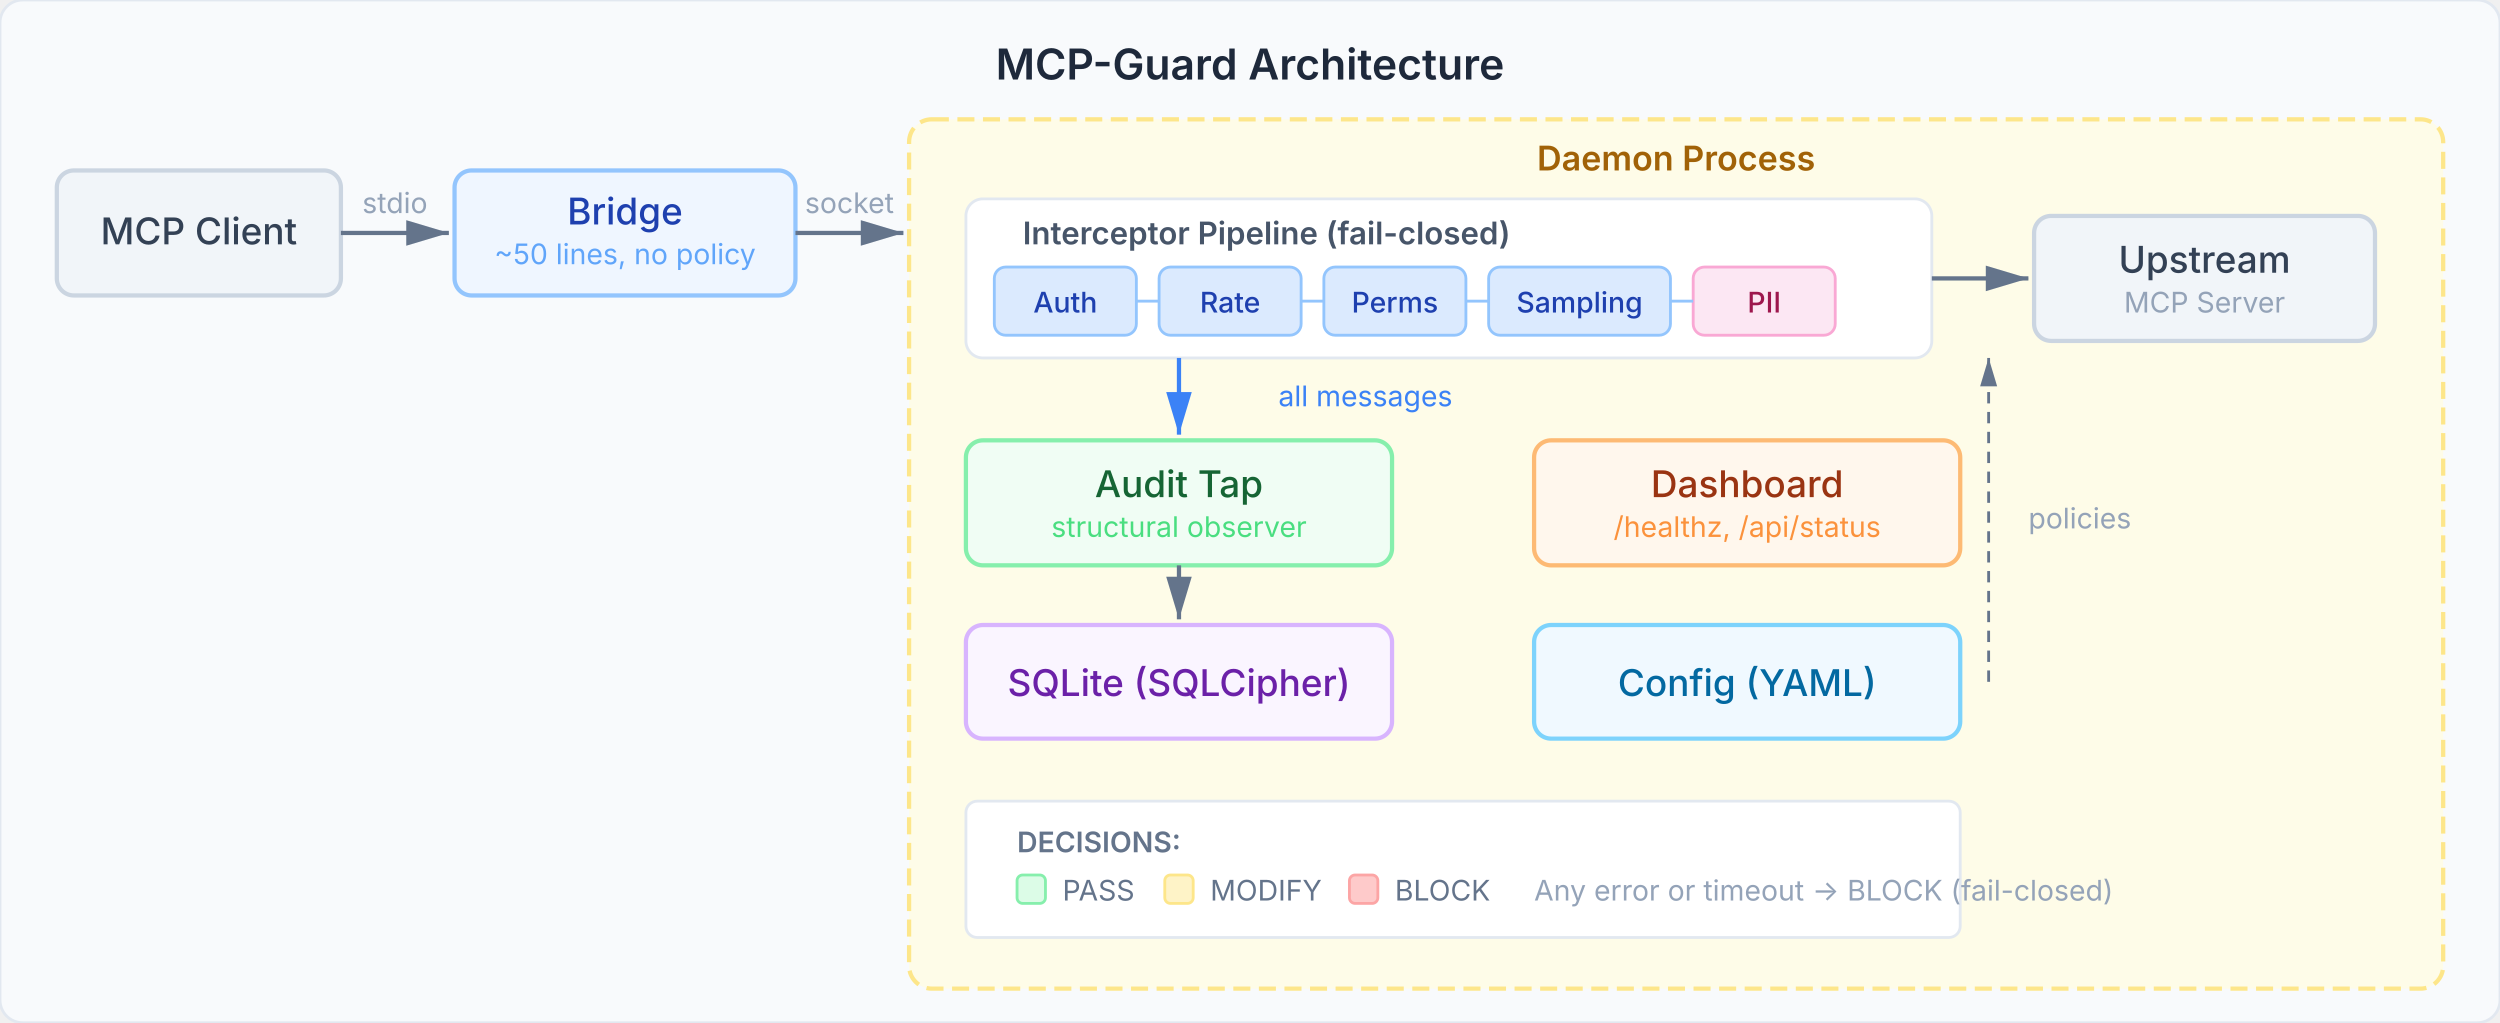
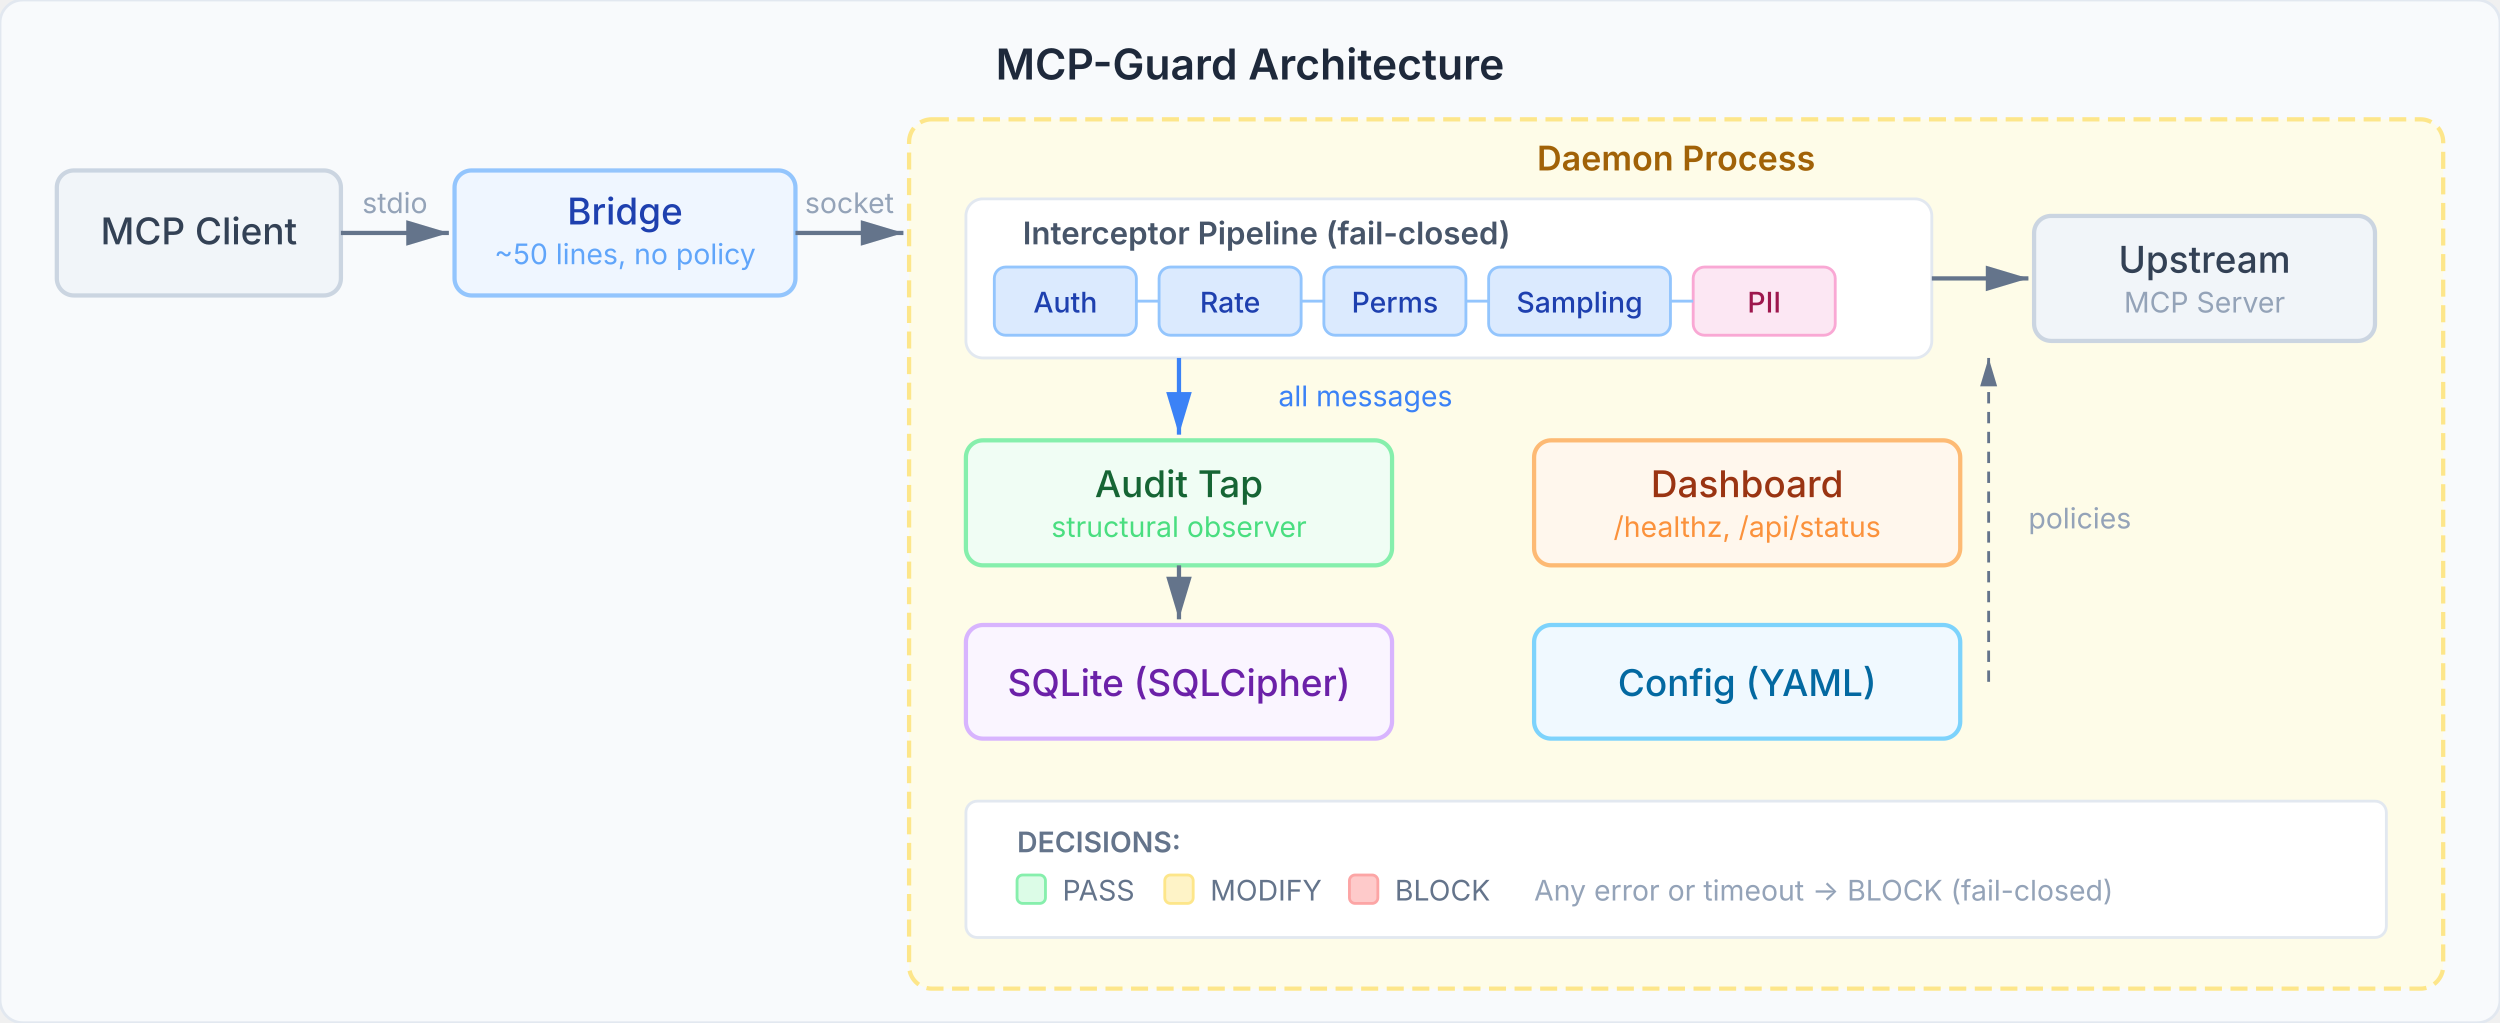
<svg xmlns="http://www.w3.org/2000/svg" viewBox="0 0 880 360" font-family="system-ui, -apple-system, sans-serif" font-size="13">
  <defs>
    <marker id="arrow" viewBox="0 0 10 6" refX="10" refY="3" markerWidth="10" markerHeight="6" orient="auto-start-reverse">
      <path d="M0,0 L10,3 L0,6 Z" fill="#64748b" />
    </marker>
    <marker id="arrow-accent" viewBox="0 0 10 6" refX="10" refY="3" markerWidth="10" markerHeight="6" orient="auto-start-reverse">
      <path d="M0,0 L10,3 L0,6 Z" fill="#3b82f6" />
    </marker>
  </defs>
  <rect width="880" height="360" rx="8" fill="#f8fafc" stroke="#e2e8f0" stroke-width="1" />
  <text x="440" y="28" text-anchor="middle" font-size="15" font-weight="600" fill="#1e293b">MCP-Guard Architecture</text>
  <rect x="20" y="60" width="100" height="44" rx="6" fill="#f1f5f9" stroke="#cbd5e1" stroke-width="1.5" />
  <text x="70" y="86" text-anchor="middle" font-weight="500" fill="#334155">MCP Client</text>
  <line x1="120" y1="82" x2="158" y2="82" stroke="#64748b" stroke-width="1.5" marker-end="url(#arrow)" />
  <text x="139" y="75" text-anchor="middle" font-size="10" fill="#94a3b8">stdio</text>
  <rect x="160" y="60" width="120" height="44" rx="6" fill="#eff6ff" stroke="#93c5fd" stroke-width="1.5" />
  <text x="220" y="79" text-anchor="middle" font-weight="500" fill="#1e40af">Bridge</text>
  <text x="220" y="93" text-anchor="middle" font-size="10" fill="#60a5fa">~50 lines, no policy</text>
  <line x1="280" y1="82" x2="318" y2="82" stroke="#64748b" stroke-width="1.5" marker-end="url(#arrow)" />
  <text x="299" y="75" text-anchor="middle" font-size="10" fill="#94a3b8">socket</text>
  <rect x="320" y="42" width="540" height="306" rx="8" fill="#fefce8" stroke="#fde68a" stroke-width="1.5" stroke-dasharray="6,3" />
  <text x="590" y="60" text-anchor="middle" font-size="12" font-weight="600" fill="#a16207">Daemon Process</text>
  <rect x="340" y="70" width="340" height="56" rx="6" fill="white" stroke="#e2e8f0" stroke-width="1" />
  <text x="360" y="86" font-size="11" font-weight="600" fill="#475569">Interceptor Pipeline (fail-closed)</text>
  <rect x="350" y="94" width="50" height="24" rx="4" fill="#dbeafe" stroke="#93c5fd" stroke-width="1" />
  <text x="375" y="110" text-anchor="middle" font-size="10" font-weight="500" fill="#1e40af">Auth</text>
  <rect x="408" y="94" width="50" height="24" rx="4" fill="#dbeafe" stroke="#93c5fd" stroke-width="1" />
  <text x="433" y="110" text-anchor="middle" font-size="10" font-weight="500" fill="#1e40af">Rate</text>
  <rect x="466" y="94" width="50" height="24" rx="4" fill="#dbeafe" stroke="#93c5fd" stroke-width="1" />
  <text x="491" y="110" text-anchor="middle" font-size="10" font-weight="500" fill="#1e40af">Perms</text>
  <rect x="524" y="94" width="64" height="24" rx="4" fill="#dbeafe" stroke="#93c5fd" stroke-width="1" />
  <text x="556" y="110" text-anchor="middle" font-size="10" font-weight="500" fill="#1e40af">Sampling</text>
  <rect x="596" y="94" width="50" height="24" rx="4" fill="#fce7f3" stroke="#f9a8d4" stroke-width="1" />
  <text x="621" y="110" text-anchor="middle" font-size="10" font-weight="500" fill="#9d174d">PII</text>
  <line x1="400" y1="106" x2="408" y2="106" stroke="#93c5fd" stroke-width="1" />
  <line x1="458" y1="106" x2="466" y2="106" stroke="#93c5fd" stroke-width="1" />
  <line x1="516" y1="106" x2="524" y2="106" stroke="#93c5fd" stroke-width="1" />
  <line x1="588" y1="106" x2="596" y2="106" stroke="#93c5fd" stroke-width="1" />
  <line x1="680" y1="98" x2="714" y2="98" stroke="#64748b" stroke-width="1.5" marker-end="url(#arrow)" />
  <rect x="716" y="76" width="120" height="44" rx="6" fill="#f1f5f9" stroke="#cbd5e1" stroke-width="1.5" />
  <text x="776" y="96" text-anchor="middle" font-weight="500" fill="#334155">Upstream</text>
  <text x="776" y="110" text-anchor="middle" font-size="10" fill="#94a3b8">MCP Server</text>
  <rect x="340" y="155" width="150" height="44" rx="6" fill="#f0fdf4" stroke="#86efac" stroke-width="1.5" />
  <text x="415" y="175" text-anchor="middle" font-weight="500" fill="#166534">Audit Tap</text>
  <text x="415" y="189" text-anchor="middle" font-size="10" fill="#4ade80">structural observer</text>
  <line x1="415" y1="126" x2="415" y2="153" stroke="#3b82f6" stroke-width="1.5" marker-end="url(#arrow-accent)" />
  <text x="450" y="143" font-size="10" fill="#3b82f6">all messages</text>
  <rect x="340" y="220" width="150" height="40" rx="6" fill="#faf5ff" stroke="#d8b4fe" stroke-width="1.5" />
  <text x="415" y="245" text-anchor="middle" font-weight="500" fill="#6b21a8">SQLite (SQLCipher)</text>
  <line x1="415" y1="199" x2="415" y2="218" stroke="#64748b" stroke-width="1.5" marker-end="url(#arrow)" />
  <rect x="540" y="155" width="150" height="44" rx="6" fill="#fff7ed" stroke="#fdba74" stroke-width="1.5" />
  <text x="615" y="175" text-anchor="middle" font-weight="500" fill="#9a3412">Dashboard</text>
  <text x="615" y="189" text-anchor="middle" font-size="10" fill="#fb923c">/healthz, /api/status</text>
  <rect x="540" y="220" width="150" height="40" rx="6" fill="#f0f9ff" stroke="#7dd3fc" stroke-width="1.5" />
  <text x="615" y="245" text-anchor="middle" font-weight="500" fill="#0369a1">Config (YAML)</text>
  <line x1="700" y1="240" x2="700" y2="126" stroke="#64748b" stroke-width="1" stroke-dasharray="4,3" marker-end="url(#arrow)" />
  <text x="714" y="186" font-size="10" fill="#94a3b8">policies</text>
-   <rect x="340" y="282" width="350" height="48" rx="4" fill="white" stroke="#e2e8f0" stroke-width="1" />
+   <rect x="340" y="282" width="500" height="48" rx="4" fill="white" stroke="#e2e8f0" stroke-width="1" />
  <text x="358" y="300" font-size="10" font-weight="600" fill="#64748b">DECISIONS:</text>
  <rect x="358" y="308" width="10" height="10" rx="2" fill="#dcfce7" stroke="#86efac" stroke-width="1" />
  <text x="374" y="317" font-size="10" fill="#64748b">PASS</text>
  <rect x="410" y="308" width="10" height="10" rx="2" fill="#fef3c7" stroke="#fde68a" stroke-width="1" />
  <text x="426" y="317" font-size="10" fill="#64748b">MODIFY</text>
  <rect x="475" y="308" width="10" height="10" rx="2" fill="#fecaca" stroke="#fca5a5" stroke-width="1" />
  <text x="491" y="317" font-size="10" fill="#64748b">BLOCK</text>
  <text x="540" y="317" font-size="10" fill="#94a3b8">Any error or timeout → BLOCK (fail-closed)</text>
</svg>
